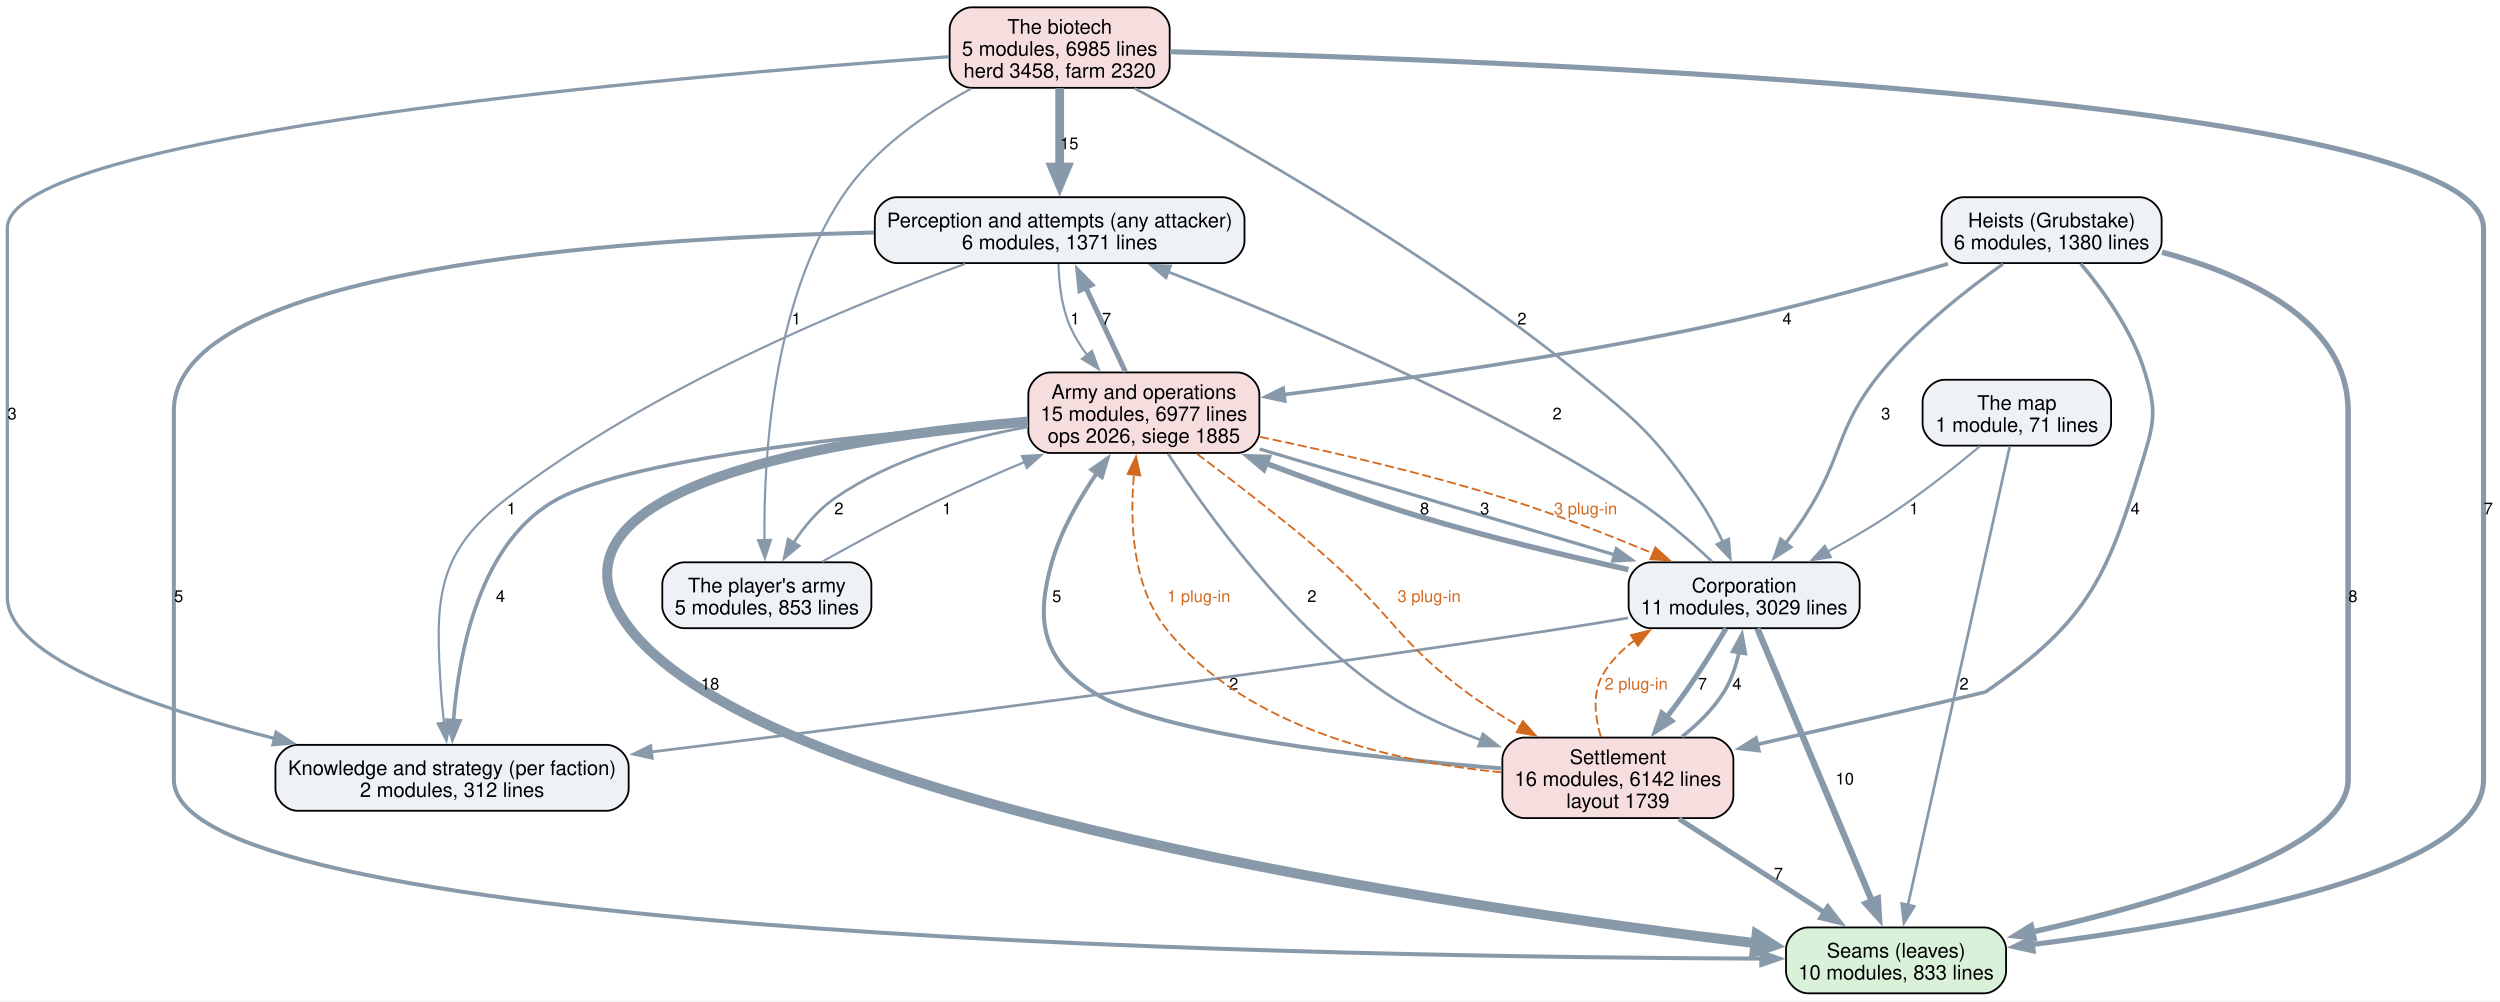
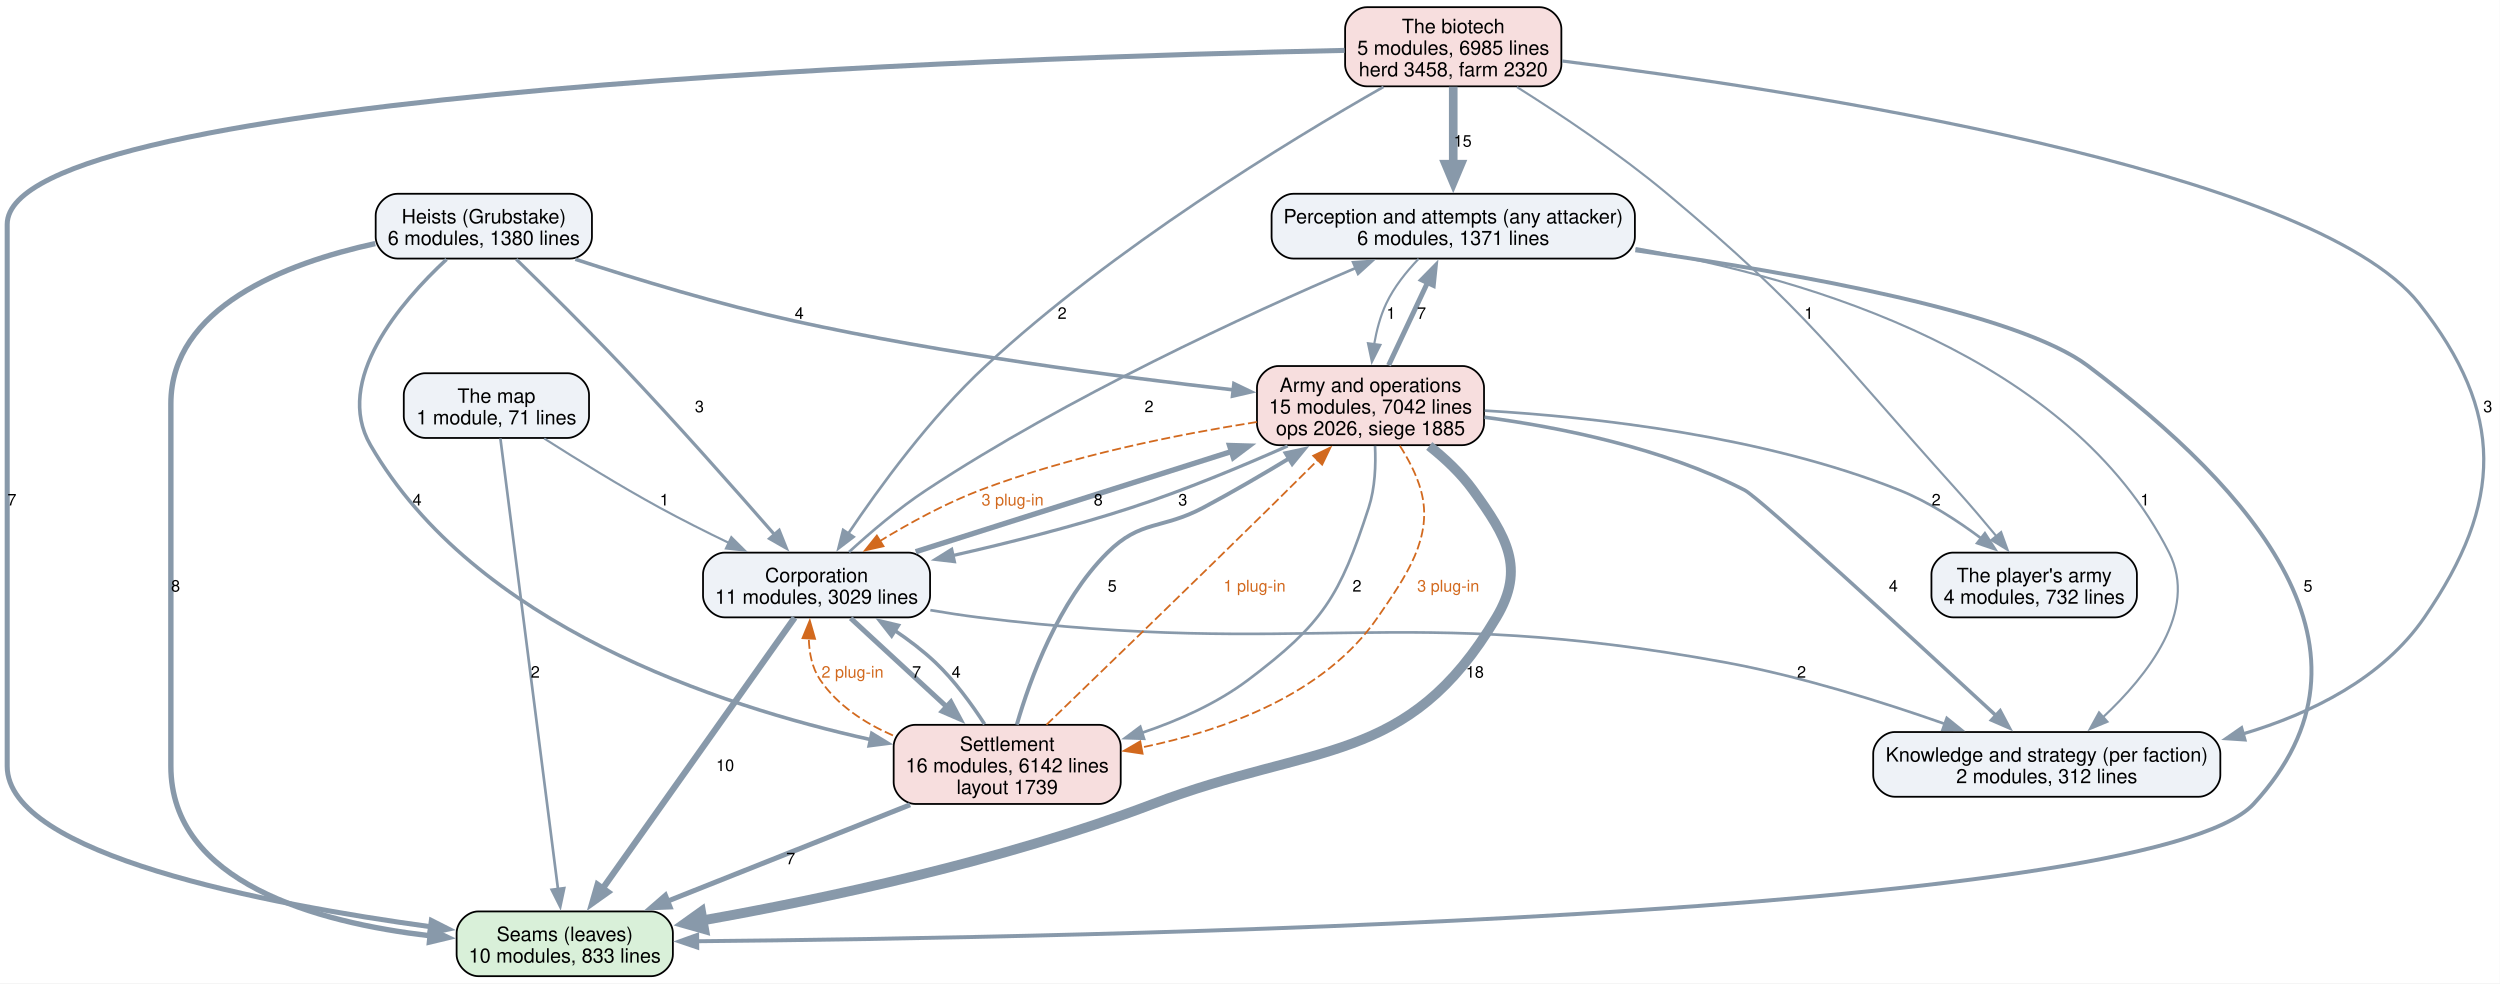
- <svg xmlns="http://www.w3.org/2000/svg" width="1366pt" height="547pt" viewBox="0.00 0.00 1366.00 547.00">
+ <svg xmlns="http://www.w3.org/2000/svg" width="1390pt" height="547pt" viewBox="0.00 0.00 1390.00 547.00">
  <g id="graph0" class="graph" transform="scale(1 1) rotate(0) translate(4 542.75)">
-     <polygon fill="white" stroke="none" points="-4,4 -4,-542.75 1362.25,-542.75 1362.25,4 -4,4" />
+     <polygon fill="white" stroke="none" points="-4,4 -4,-542.75 1385.84,-542.75 1385.84,4 -4,4" />
    <g id="node1" class="node">
-       <path fill="#d9f0d9" stroke="black" d="M1080.12,-36C1080.12,-36 983.88,-36 983.88,-36 977.88,-36 971.88,-30 971.88,-24 971.88,-24 971.88,-12 971.88,-12 971.88,-6 977.88,0 983.88,0 983.88,0 1080.12,0 1080.12,0 1086.12,0 1092.12,-6 1092.12,-12 1092.12,-12 1092.12,-24 1092.12,-24 1092.12,-30 1086.12,-36 1080.12,-36" />
-       <text xml:space="preserve" text-anchor="middle" x="1032" y="-19.55" font-family="Helvetica,sans-Serif" font-size="11.00">Seams (leaves)</text>
-       <text xml:space="preserve" text-anchor="middle" x="1032" y="-7.55" font-family="Helvetica,sans-Serif" font-size="11.00">10 modules, 833 lines</text>
+       <path fill="#d9f0d9" stroke="black" d="M358.12,-36C358.12,-36 261.88,-36 261.88,-36 255.88,-36 249.88,-30 249.88,-24 249.88,-24 249.88,-12 249.88,-12 249.88,-6 255.88,0 261.88,0 261.88,0 358.12,0 358.12,0 364.12,0 370.12,-6 370.12,-12 370.12,-12 370.12,-24 370.12,-24 370.12,-30 364.12,-36 358.12,-36" />
+       <text xml:space="preserve" text-anchor="middle" x="310" y="-19.55" font-family="Helvetica,sans-Serif" font-size="11.00">Seams (leaves)</text>
+       <text xml:space="preserve" text-anchor="middle" x="310" y="-7.55" font-family="Helvetica,sans-Serif" font-size="11.00">10 modules, 833 lines</text>
    </g>
    <g id="node2" class="node">
-       <path fill="#eef2f7" stroke="black" d="M664,-435C664,-435 486,-435 486,-435 480,-435 474,-429 474,-423 474,-423 474,-411 474,-411 474,-405 480,-399 486,-399 486,-399 664,-399 664,-399 670,-399 676,-405 676,-411 676,-411 676,-423 676,-423 676,-429 670,-435 664,-435" />
-       <text xml:space="preserve" text-anchor="middle" x="575" y="-418.55" font-family="Helvetica,sans-Serif" font-size="11.00">Perception and attempts (any attacker)</text>
-       <text xml:space="preserve" text-anchor="middle" x="575" y="-406.55" font-family="Helvetica,sans-Serif" font-size="11.00">6 modules, 1371 lines</text>
+       <path fill="#eef2f7" stroke="black" d="M893,-435C893,-435 715,-435 715,-435 709,-435 703,-429 703,-423 703,-423 703,-411 703,-411 703,-405 709,-399 715,-399 715,-399 893,-399 893,-399 899,-399 905,-405 905,-411 905,-411 905,-423 905,-423 905,-429 899,-435 893,-435" />
+       <text xml:space="preserve" text-anchor="middle" x="804" y="-418.55" font-family="Helvetica,sans-Serif" font-size="11.00">Perception and attempts (any attacker)</text>
+       <text xml:space="preserve" text-anchor="middle" x="804" y="-406.55" font-family="Helvetica,sans-Serif" font-size="11.00">6 modules, 1371 lines</text>
    </g>
    <g id="edge18" class="edge">
-       <path fill="none" stroke="#8899aa" stroke-width="2.2" d="M473.54,-415.7C331.61,-412.48 91,-395.62 91,-318.25 91,-318.25 91,-318.25 91,-116.75 91,-29.63 737.34,-19.77 958.68,-18.95" />
-       <polygon fill="#8899aa" stroke="#8899aa" stroke-width="2.2" points="958.39,-22.45 968.37,-18.92 958.36,-15.45 958.39,-22.45" />
-       <text xml:space="preserve" text-anchor="middle" x="93.62" y="-213.82" font-family="Helvetica,sans-Serif" font-size="9.00">5</text>
+       <path fill="none" stroke="#8899aa" stroke-width="2.2" d="M905.22,-403.59C995.05,-390.88 1117.93,-368.82 1157,-339.25 1249.25,-269.44 1327.4,-180.82 1249,-95.75 1190.7,-32.5 594.16,-21.37 383.33,-19.42" />
+       <polygon fill="#8899aa" stroke="#8899aa" stroke-width="2.2" points="383.66,-15.92 373.63,-19.33 383.6,-22.92 383.66,-15.92" />
+       <text xml:space="preserve" text-anchor="middle" x="1279.24" y="-213.82" font-family="Helvetica,sans-Serif" font-size="9.00">5</text>
    </g>
    <g id="node3" class="node">
-       <path fill="#eef2f7" stroke="black" d="M327.5,-135.75C327.5,-135.75 158.5,-135.75 158.5,-135.75 152.5,-135.75 146.5,-129.75 146.5,-123.75 146.5,-123.75 146.5,-111.75 146.5,-111.75 146.5,-105.75 152.5,-99.75 158.5,-99.75 158.5,-99.75 327.5,-99.75 327.5,-99.75 333.5,-99.75 339.5,-105.75 339.5,-111.75 339.5,-111.75 339.5,-123.75 339.5,-123.75 339.5,-129.75 333.5,-135.75 327.5,-135.75" />
-       <text xml:space="preserve" text-anchor="middle" x="243" y="-119.3" font-family="Helvetica,sans-Serif" font-size="11.00">Knowledge and strategy (per faction)</text>
-       <text xml:space="preserve" text-anchor="middle" x="243" y="-107.3" font-family="Helvetica,sans-Serif" font-size="11.00">2 modules, 312 lines</text>
+       <path fill="#eef2f7" stroke="black" d="M1218.5,-135.75C1218.5,-135.75 1049.5,-135.75 1049.5,-135.75 1043.5,-135.75 1037.5,-129.75 1037.5,-123.75 1037.5,-123.75 1037.5,-111.75 1037.5,-111.75 1037.5,-105.75 1043.5,-99.75 1049.5,-99.75 1049.5,-99.75 1218.5,-99.75 1218.5,-99.75 1224.5,-99.75 1230.5,-105.75 1230.5,-111.75 1230.5,-111.75 1230.5,-123.75 1230.5,-123.75 1230.5,-129.75 1224.5,-135.75 1218.5,-135.75" />
+       <text xml:space="preserve" text-anchor="middle" x="1134" y="-119.3" font-family="Helvetica,sans-Serif" font-size="11.00">Knowledge and strategy (per faction)</text>
+       <text xml:space="preserve" text-anchor="middle" x="1134" y="-107.3" font-family="Helvetica,sans-Serif" font-size="11.00">2 modules, 312 lines</text>
    </g>
    <g id="edge17" class="edge">
-       <path fill="none" stroke="#8899aa" stroke-width="1.2" d="M523.27,-398.56C460.03,-375.63 351.69,-331.02 272.75,-270.25 233.52,-240.05 233.79,-214.15 237,-164.75 237.36,-159.27 237.95,-153.44 238.63,-147.84" />
-       <polygon fill="#8899aa" stroke="#8899aa" stroke-width="1.2" points="242.09,-148.35 239.95,-137.97 235.15,-147.42 242.09,-148.35" />
-       <text xml:space="preserve" text-anchor="middle" x="275.38" y="-261.7" font-family="Helvetica,sans-Serif" font-size="9.00">1</text>
+       <path fill="none" stroke="#8899aa" stroke-width="1.2" d="M905.39,-404.81C1004.03,-387.62 1146.85,-344.28 1202,-235.5 1218.41,-203.12 1190.13,-167.23 1165.2,-143.9" />
+       <polygon fill="#8899aa" stroke="#8899aa" stroke-width="1.2" points="1167.73,-141.47 1157.95,-137.41 1163.06,-146.68 1167.73,-141.47" />
+       <text xml:space="preserve" text-anchor="middle" x="1188.59" y="-261.7" font-family="Helvetica,sans-Serif" font-size="9.00">1</text>
    </g>
    <g id="node6" class="node">
-       <path fill="#f7dede" stroke="black" d="M672.12,-339.25C672.12,-339.25 569.88,-339.25 569.88,-339.25 563.88,-339.25 557.88,-333.25 557.88,-327.25 557.88,-327.25 557.88,-307.25 557.88,-307.25 557.88,-301.25 563.88,-295.25 569.88,-295.25 569.88,-295.25 672.12,-295.25 672.12,-295.25 678.12,-295.25 684.12,-301.25 684.12,-307.25 684.12,-307.25 684.12,-327.25 684.12,-327.25 684.12,-333.25 678.12,-339.25 672.12,-339.25" />
-       <text xml:space="preserve" text-anchor="middle" x="621" y="-324.8" font-family="Helvetica,sans-Serif" font-size="11.00">Army and operations</text>
-       <text xml:space="preserve" text-anchor="middle" x="621" y="-312.8" font-family="Helvetica,sans-Serif" font-size="11.00">15 modules, 6977 lines</text>
-       <text xml:space="preserve" text-anchor="middle" x="621" y="-300.8" font-family="Helvetica,sans-Serif" font-size="11.00">ops 2026, siege 1885</text>
+       <path fill="#f7dede" stroke="black" d="M809.12,-339.25C809.12,-339.25 706.88,-339.25 706.88,-339.25 700.88,-339.25 694.88,-333.25 694.88,-327.25 694.88,-327.25 694.88,-307.25 694.88,-307.25 694.88,-301.25 700.88,-295.25 706.88,-295.25 706.88,-295.25 809.12,-295.25 809.12,-295.25 815.12,-295.25 821.12,-301.25 821.12,-307.25 821.12,-307.25 821.12,-327.25 821.12,-327.25 821.12,-333.25 815.12,-339.25 809.12,-339.25" />
+       <text xml:space="preserve" text-anchor="middle" x="758" y="-324.8" font-family="Helvetica,sans-Serif" font-size="11.00">Army and operations</text>
+       <text xml:space="preserve" text-anchor="middle" x="758" y="-312.8" font-family="Helvetica,sans-Serif" font-size="11.00">15 modules, 7042 lines</text>
+       <text xml:space="preserve" text-anchor="middle" x="758" y="-300.8" font-family="Helvetica,sans-Serif" font-size="11.00">ops 2026, siege 1885</text>
    </g>
    <g id="edge16" class="edge">
-       <path fill="none" stroke="#8899aa" stroke-width="1.2" d="M574.37,-398.55C574.61,-388.18 576.01,-375.01 580.75,-364.25 583.15,-358.81 586.42,-353.54 590.08,-348.63" />
-       <polygon fill="#8899aa" stroke="#8899aa" stroke-width="1.2" points="592.64,-351.04 596.3,-341.1 587.23,-346.59 592.64,-351.04" />
-       <text xml:space="preserve" text-anchor="middle" x="583.38" y="-365.45" font-family="Helvetica,sans-Serif" font-size="9.00">1</text>
+       <path fill="none" stroke="#8899aa" stroke-width="1.2" d="M784.77,-398.86C778.03,-391.82 771.07,-383.17 766.75,-374 763.46,-367.02 761.37,-359.06 760.04,-351.38" />
+       <polygon fill="#8899aa" stroke="#8899aa" stroke-width="1.2" points="763.52,-351 758.77,-341.53 756.58,-351.9 763.52,-351" />
+       <text xml:space="preserve" text-anchor="middle" x="769.38" y="-365.45" font-family="Helvetica,sans-Serif" font-size="9.00">1</text>
    </g>
    <g id="node4" class="node">
-       <path fill="#eef2f7" stroke="black" d="M1000.12,-235.5C1000.12,-235.5 897.88,-235.5 897.88,-235.5 891.88,-235.5 885.88,-229.5 885.88,-223.5 885.88,-223.5 885.88,-211.5 885.88,-211.5 885.88,-205.5 891.88,-199.5 897.88,-199.5 897.88,-199.5 1000.12,-199.5 1000.12,-199.5 1006.12,-199.5 1012.12,-205.5 1012.12,-211.5 1012.12,-211.5 1012.12,-223.5 1012.12,-223.5 1012.12,-229.5 1006.12,-235.5 1000.12,-235.5" />
-       <text xml:space="preserve" text-anchor="middle" x="949" y="-219.05" font-family="Helvetica,sans-Serif" font-size="11.00">Corporation</text>
-       <text xml:space="preserve" text-anchor="middle" x="949" y="-207.05" font-family="Helvetica,sans-Serif" font-size="11.00">11 modules, 3029 lines</text>
+       <path fill="#eef2f7" stroke="black" d="M501.12,-235.5C501.12,-235.5 398.88,-235.5 398.88,-235.5 392.88,-235.5 386.88,-229.5 386.88,-223.5 386.88,-223.5 386.88,-211.5 386.88,-211.5 386.88,-205.5 392.88,-199.5 398.88,-199.5 398.88,-199.5 501.12,-199.5 501.12,-199.5 507.12,-199.5 513.12,-205.5 513.12,-211.5 513.12,-211.5 513.12,-223.5 513.12,-223.5 513.12,-229.5 507.12,-235.5 501.12,-235.5" />
+       <text xml:space="preserve" text-anchor="middle" x="450" y="-219.05" font-family="Helvetica,sans-Serif" font-size="11.00">Corporation</text>
+       <text xml:space="preserve" text-anchor="middle" x="450" y="-207.05" font-family="Helvetica,sans-Serif" font-size="11.00">11 modules, 3029 lines</text>
    </g>
    <g id="edge10" class="edge">
-       <path fill="none" stroke="#8899aa" stroke-width="3.5" d="M956.22,-199.32C970.2,-166.05 1001.15,-92.42 1018.86,-50.26" />
-       <polygon fill="#8899aa" stroke="#8899aa" stroke-width="3.5" points="1022.04,-51.74 1022.68,-41.17 1015.58,-49.03 1022.04,-51.74" />
-       <text xml:space="preserve" text-anchor="middle" x="1004" y="-114.08" font-family="Helvetica,sans-Serif" font-size="9.00">10</text>
+       <path fill="none" stroke="#8899aa" stroke-width="3.5" d="M437.82,-199.32C413.93,-165.61 360.67,-90.47 330.99,-48.61" />
+       <polygon fill="#8899aa" stroke="#8899aa" stroke-width="3.5" points="333.95,-46.74 325.31,-40.6 328.24,-50.79 333.95,-46.74" />
+       <text xml:space="preserve" text-anchor="middle" x="399.17" y="-114.08" font-family="Helvetica,sans-Serif" font-size="9.00">10</text>
    </g>
    <g id="edge9" class="edge">
-       <path fill="none" stroke="#8899aa" stroke-width="1.5" d="M931.4,-235.99C919.97,-246.75 904.37,-260.33 889,-270.25 805.64,-324.05 699.21,-369.08 634.13,-394.27" />
-       <polygon fill="#8899aa" stroke="#8899aa" stroke-width="1.5" points="633.08,-390.93 624.99,-397.78 635.58,-397.46 633.08,-390.93" />
-       <text xml:space="preserve" text-anchor="middle" x="846.81" y="-313.57" font-family="Helvetica,sans-Serif" font-size="9.00">2</text>
+       <path fill="none" stroke="#8899aa" stroke-width="1.5" d="M468.03,-235.82C479.71,-246.52 495.58,-260.09 511,-270.25 589.67,-322.08 689.35,-367.91 749.82,-393.78" />
+       <polygon fill="#8899aa" stroke="#8899aa" stroke-width="1.5" points="748.34,-396.95 758.92,-397.64 751.08,-390.51 748.34,-396.95" />
+       <text xml:space="preserve" text-anchor="middle" x="634.85" y="-313.57" font-family="Helvetica,sans-Serif" font-size="9.00">2</text>
    </g>
    <g id="edge8" class="edge">
-       <path fill="none" stroke="#8899aa" stroke-width="1.5" d="M885.54,-205.11C874.05,-203.16 862.18,-201.21 851,-199.5 676.68,-172.82 473.46,-146.86 351.67,-131.86" />
-       <polygon fill="#8899aa" stroke="#8899aa" stroke-width="1.5" points="352.39,-128.42 342.04,-130.68 351.54,-135.37 352.39,-128.42" />
-       <text xml:space="preserve" text-anchor="middle" x="670.09" y="-165.95" font-family="Helvetica,sans-Serif" font-size="9.00">2</text>
+       <path fill="none" stroke="#8899aa" stroke-width="1.5" d="M513.27,-203.51C522.22,-201.98 531.32,-200.58 540,-199.5 723.37,-176.75 773.24,-207.77 955,-174.5 996.85,-166.84 1042.64,-152.46 1077.42,-140.23" />
+       <polygon fill="#8899aa" stroke="#8899aa" stroke-width="1.5" points="1078.4,-143.6 1086.64,-136.94 1076.05,-137.01 1078.4,-143.6" />
+       <text xml:space="preserve" text-anchor="middle" x="997.67" y="-165.95" font-family="Helvetica,sans-Serif" font-size="9.00">2</text>
    </g>
    <g id="node5" class="node">
-       <path fill="#f7dede" stroke="black" d="M931.12,-139.75C931.12,-139.75 828.88,-139.75 828.88,-139.75 822.88,-139.75 816.88,-133.75 816.88,-127.75 816.88,-127.75 816.88,-107.75 816.88,-107.75 816.88,-101.75 822.88,-95.75 828.88,-95.75 828.88,-95.75 931.12,-95.75 931.12,-95.75 937.12,-95.75 943.12,-101.75 943.12,-107.75 943.12,-107.75 943.12,-127.75 943.12,-127.75 943.12,-133.75 937.12,-139.75 931.12,-139.75" />
-       <text xml:space="preserve" text-anchor="middle" x="880" y="-125.3" font-family="Helvetica,sans-Serif" font-size="11.00">Settlement</text>
-       <text xml:space="preserve" text-anchor="middle" x="880" y="-113.3" font-family="Helvetica,sans-Serif" font-size="11.00">16 modules, 6142 lines</text>
-       <text xml:space="preserve" text-anchor="middle" x="880" y="-101.3" font-family="Helvetica,sans-Serif" font-size="11.00">layout 1739</text>
+       <path fill="#f7dede" stroke="black" d="M607.12,-139.75C607.12,-139.75 504.88,-139.75 504.88,-139.75 498.88,-139.75 492.88,-133.75 492.88,-127.75 492.88,-127.75 492.88,-107.75 492.88,-107.75 492.88,-101.75 498.88,-95.75 504.88,-95.75 504.88,-95.75 607.12,-95.75 607.12,-95.75 613.12,-95.75 619.12,-101.75 619.12,-107.75 619.12,-107.75 619.12,-127.75 619.12,-127.75 619.12,-133.75 613.12,-139.75 607.12,-139.75" />
+       <text xml:space="preserve" text-anchor="middle" x="556" y="-125.3" font-family="Helvetica,sans-Serif" font-size="11.00">Settlement</text>
+       <text xml:space="preserve" text-anchor="middle" x="556" y="-113.3" font-family="Helvetica,sans-Serif" font-size="11.00">16 modules, 6142 lines</text>
+       <text xml:space="preserve" text-anchor="middle" x="556" y="-101.3" font-family="Helvetica,sans-Serif" font-size="11.00">layout 1739</text>
    </g>
    <g id="edge11" class="edge">
-       <path fill="none" stroke="#8899aa" stroke-width="2.8" d="M939.14,-199.38C933.06,-189.13 924.93,-175.96 917,-164.75 913.76,-160.17 910.22,-155.45 906.65,-150.86" />
-       <polygon fill="#8899aa" stroke="#8899aa" stroke-width="2.8" points="909.49,-148.81 900.52,-143.17 904.02,-153.17 909.49,-148.81" />
-       <text xml:space="preserve" text-anchor="middle" x="926.18" y="-165.95" font-family="Helvetica,sans-Serif" font-size="9.00">7</text>
+       <path fill="none" stroke="#8899aa" stroke-width="2.8" d="M468.95,-199.02C483.75,-185.38 504.68,-166.08 522.31,-149.82" />
+       <polygon fill="#8899aa" stroke="#8899aa" stroke-width="2.8" points="524.68,-152.39 529.66,-143.04 519.94,-147.25 524.68,-152.39" />
+       <text xml:space="preserve" text-anchor="middle" x="505.62" y="-165.95" font-family="Helvetica,sans-Serif" font-size="9.00">7</text>
    </g>
    <g id="edge7" class="edge">
-       <path fill="none" stroke="#8899aa" stroke-width="3" d="M885.75,-231.53C851.7,-239.03 809.14,-249.2 771.75,-260.5 743.9,-268.92 713.73,-279.72 687.75,-289.58" />
-       <polygon fill="#8899aa" stroke="#8899aa" stroke-width="3" points="686.51,-286.31 678.42,-293.16 689.01,-292.84 686.51,-286.31" />
-       <text xml:space="preserve" text-anchor="middle" x="774.38" y="-261.7" font-family="Helvetica,sans-Serif" font-size="9.00">8</text>
+       <path fill="none" stroke="#8899aa" stroke-width="3" d="M505.11,-235.99C554.03,-251.52 626.02,-274.36 680.7,-291.72" />
+       <polygon fill="#8899aa" stroke="#8899aa" stroke-width="3" points="679.64,-295.05 690.23,-294.74 681.76,-288.38 679.64,-295.05" />
+       <text xml:space="preserve" text-anchor="middle" x="606.62" y="-261.7" font-family="Helvetica,sans-Serif" font-size="9.00">8</text>
    </g>
    <g id="edge21" class="edge">
-       <path fill="none" stroke="#8899aa" stroke-width="2.8" d="M913.36,-95.3C936.83,-80.2 968.33,-59.95 992.97,-44.1" />
-       <polygon fill="#8899aa" stroke="#8899aa" stroke-width="2.8" points="994.72,-47.13 1001.24,-38.78 990.94,-41.25 994.72,-47.13" />
-       <text xml:space="preserve" text-anchor="middle" x="967.73" y="-62.2" font-family="Helvetica,sans-Serif" font-size="9.00">7</text>
+       <path fill="none" stroke="#8899aa" stroke-width="2.8" d="M502.01,-95.3C462.11,-79.44 407.89,-57.9 367.24,-41.74" />
+       <polygon fill="#8899aa" stroke="#8899aa" stroke-width="2.8" points="368.54,-38.49 357.95,-38.05 365.95,-45 368.54,-38.49" />
+       <text xml:space="preserve" text-anchor="middle" x="435.62" y="-62.2" font-family="Helvetica,sans-Serif" font-size="9.00">7</text>
    </g>
    <g id="edge20" class="edge">
-       <path fill="none" stroke="#8899aa" stroke-width="2" d="M915.06,-140.24C923.72,-147.08 932.18,-155.36 938,-164.75 941.99,-171.19 944.55,-178.85 946.19,-186.28" />
-       <polygon fill="#8899aa" stroke="#8899aa" stroke-width="2" points="942.73,-186.79 947.77,-196.1 949.64,-185.67 942.73,-186.79" />
-       <text xml:space="preserve" text-anchor="middle" x="945.06" y="-165.95" font-family="Helvetica,sans-Serif" font-size="9.00">4</text>
-     </g>
-     <g id="edge33" class="edge">
-       <path fill="none" stroke="#d2691e" stroke-dasharray="5,2" d="M870.71,-140.15C867.44,-151.1 865.91,-164.24 872,-174.5 876.28,-181.7 882.27,-187.75 889.04,-192.8" />
-       <polygon fill="#d2691e" stroke="#d2691e" points="887.12,-195.73 897.41,-198.27 890.95,-189.87 887.12,-195.73" />
-       <text xml:space="preserve" text-anchor="middle" x="890" y="-165.95" font-family="Helvetica,sans-Serif" font-size="9.00" fill="#d2691e">2 plug-in</text>
+       <path fill="none" stroke="#8899aa" stroke-width="2" d="M543.45,-140.1C536.29,-151.17 526.64,-164.43 516,-174.5 509.22,-180.92 501.32,-186.92 493.39,-192.26" />
+       <polygon fill="#8899aa" stroke="#8899aa" stroke-width="2" points="491.75,-189.15 485.21,-197.49 495.52,-195.05 491.75,-189.15" />
+       <text xml:space="preserve" text-anchor="middle" x="527.64" y="-165.95" font-family="Helvetica,sans-Serif" font-size="9.00">4</text>
+     </g>
+     <g id="edge32" class="edge">
+       <path fill="none" stroke="#d2691e" stroke-dasharray="5,2" d="M492.48,-133.84C476.75,-140.68 461.65,-150.54 452,-164.75 447.45,-171.45 445.86,-179.83 445.7,-187.89" />
+       <polygon fill="#d2691e" stroke="#d2691e" points="442.19,-187.93 446.24,-197.72 449.18,-187.55 442.19,-187.93" />
+       <text xml:space="preserve" text-anchor="middle" x="470" y="-165.95" font-family="Helvetica,sans-Serif" font-size="9.00" fill="#d2691e">2 plug-in</text>
    </g>
    <g id="edge19" class="edge">
-       <path fill="none" stroke="#8899aa" stroke-width="2.2" d="M816.42,-122.9C743.33,-128.71 628.82,-141.27 593,-164.75 565.43,-182.82 561.69,-203.81 570.75,-235.5 575.73,-252.91 585.66,-270.23 595.39,-284.33" />
-       <polygon fill="#8899aa" stroke="#8899aa" stroke-width="2.2" points="592.4,-286.16 601.1,-292.2 598.06,-282.05 592.4,-286.16" />
-       <text xml:space="preserve" text-anchor="middle" x="573.38" y="-213.82" font-family="Helvetica,sans-Serif" font-size="9.00">5</text>
-     </g>
-     <g id="edge32" class="edge">
-       <path fill="none" stroke="#d2691e" stroke-dasharray="5,2" d="M816.56,-120.73C758.97,-126.23 676.57,-144.08 633,-199.5 614.52,-223.01 613.28,-257.93 615.59,-283.46" />
-       <polygon fill="#d2691e" stroke="#d2691e" points="612.11,-283.76 616.73,-293.29 619.06,-282.96 612.11,-283.76" />
-       <text xml:space="preserve" text-anchor="middle" x="651" y="-213.82" font-family="Helvetica,sans-Serif" font-size="9.00" fill="#d2691e">1 plug-in</text>
+       <path fill="none" stroke="#8899aa" stroke-width="2.2" d="M561.35,-139.86C568.78,-165.43 584.5,-208.43 611.75,-235.5 630.3,-253.93 641.92,-248.21 665,-260.5 680.89,-268.96 697.88,-278.88 712.94,-287.99" />
+       <polygon fill="#8899aa" stroke="#8899aa" stroke-width="2.2" points="710.83,-290.8 721.18,-293.02 714.47,-284.82 710.83,-290.8" />
+       <text xml:space="preserve" text-anchor="middle" x="614.38" y="-213.82" font-family="Helvetica,sans-Serif" font-size="9.00">5</text>
+     </g>
+     <g id="edge31" class="edge">
+       <path fill="none" stroke="#d2691e" stroke-dasharray="5,2" d="M577.85,-139.8C606.47,-167.41 658.16,-217.4 702,-260.5 710.75,-269.1 720.22,-278.49 728.84,-287.08" />
+       <polygon fill="#d2691e" stroke="#d2691e" points="726.16,-289.36 735.72,-293.94 731.11,-284.4 726.16,-289.36" />
+       <text xml:space="preserve" text-anchor="middle" x="693.53" y="-213.82" font-family="Helvetica,sans-Serif" font-size="9.00" fill="#d2691e">1 plug-in</text>
    </g>
    <g id="edge4" class="edge">
-       <path fill="none" stroke="#8899aa" stroke-width="5.5" d="M557.6,-312.41C457.38,-303.94 279.6,-277.67 340,-199.5 415.5,-101.78 791.48,-46.94 955.39,-27.35" />
-       <polygon fill="#8899aa" stroke="#8899aa" stroke-width="5.5" points="955.84,-32.14 965.21,-26.19 954.71,-22.58 955.84,-32.14" />
-       <text xml:space="preserve" text-anchor="middle" x="384.02" y="-165.95" font-family="Helvetica,sans-Serif" font-size="9.00">18</text>
+       <path fill="none" stroke="#8899aa" stroke-width="5.5" d="M790.67,-294.78C799.47,-287.79 808.38,-279.43 815,-270.25 833.7,-244.32 844.34,-226.98 828,-199.5 778.61,-116.47 727.27,-130.15 637,-95.75 553.94,-64.1 453.86,-42.93 386.47,-30.98" />
+       <polygon fill="#8899aa" stroke="#8899aa" stroke-width="5.5" points="387.42,-26.26 376.75,-29.29 385.78,-35.74 387.42,-26.26" />
+       <text xml:space="preserve" text-anchor="middle" x="816.02" y="-165.95" font-family="Helvetica,sans-Serif" font-size="9.00">18</text>
    </g>
    <g id="edge3" class="edge">
-       <path fill="none" stroke="#8899aa" stroke-width="2.8" d="M610.92,-339.67C604.56,-353.18 596.25,-370.85 589.22,-385.78" />
-       <polygon fill="#8899aa" stroke="#8899aa" stroke-width="2.8" points="586.12,-384.15 585.03,-394.69 592.45,-387.13 586.12,-384.15" />
-       <text xml:space="preserve" text-anchor="middle" x="600.62" y="-365.45" font-family="Helvetica,sans-Serif" font-size="9.00">7</text>
+       <path fill="none" stroke="#8899aa" stroke-width="2.8" d="M768.08,-339.67C774.44,-353.18 782.75,-370.85 789.78,-385.78" />
+       <polygon fill="#8899aa" stroke="#8899aa" stroke-width="2.8" points="786.55,-387.13 793.97,-394.69 792.88,-384.15 786.55,-387.13" />
+       <text xml:space="preserve" text-anchor="middle" x="786.38" y="-365.45" font-family="Helvetica,sans-Serif" font-size="9.00">7</text>
    </g>
    <g id="edge2" class="edge">
-       <path fill="none" stroke="#8899aa" stroke-width="2" d="M557.49,-312.25C477.19,-306.31 344.19,-293.32 301,-270.25 258.05,-247.31 246.66,-186.24 243.79,-149.02" />
-       <polygon fill="#8899aa" stroke="#8899aa" stroke-width="2" points="247.29,-148.86 243.23,-139.07 240.3,-149.25 247.29,-148.86" />
-       <text xml:space="preserve" text-anchor="middle" x="269.46" y="-213.82" font-family="Helvetica,sans-Serif" font-size="9.00">4</text>
+       <path fill="none" stroke="#8899aa" stroke-width="2" d="M821.38,-310.78C864.14,-305.08 920.79,-293.54 966,-270.25 974.17,-266.04 1060.28,-186.93 1105.93,-144.74" />
+       <polygon fill="#8899aa" stroke="#8899aa" stroke-width="2" points="1108.09,-147.51 1113.06,-138.15 1103.34,-142.37 1108.09,-147.51" />
+       <text xml:space="preserve" text-anchor="middle" x="1048.69" y="-213.82" font-family="Helvetica,sans-Serif" font-size="9.00">4</text>
    </g>
    <g id="edge1" class="edge">
-       <path fill="none" stroke="#8899aa" stroke-width="1.8" d="M684.24,-297.4C739.86,-280.83 820.71,-256.73 878.42,-239.54" />
-       <polygon fill="#8899aa" stroke="#8899aa" stroke-width="1.8" points="879.17,-242.96 887.75,-236.75 877.17,-236.26 879.17,-242.96" />
-       <text xml:space="preserve" text-anchor="middle" x="807.26" y="-261.7" font-family="Helvetica,sans-Serif" font-size="9.00">3</text>
+       <path fill="none" stroke="#8899aa" stroke-width="1.8" d="M711.92,-294.77C686.63,-283.54 654.51,-270.15 625,-260.5 592.89,-249.99 556.67,-240.87 525.56,-233.83" />
+       <polygon fill="#8899aa" stroke="#8899aa" stroke-width="1.8" points="526.64,-230.49 516.12,-231.73 525.12,-237.32 526.64,-230.49" />
+       <text xml:space="preserve" text-anchor="middle" x="653.64" y="-261.7" font-family="Helvetica,sans-Serif" font-size="9.00">3</text>
+     </g>
+     <g id="edge29" class="edge">
+       <path fill="none" stroke="#d2691e" stroke-dasharray="5,2" d="M694.81,-308.12C650.72,-301.18 591.04,-289.26 541,-270.25 521.72,-262.93 501.66,-251.93 485.29,-241.96" />
+       <polygon fill="#d2691e" stroke="#d2691e" points="487.24,-239.05 476.9,-236.72 483.53,-244.98 487.24,-239.05" />
+       <text xml:space="preserve" text-anchor="middle" x="559" y="-261.7" font-family="Helvetica,sans-Serif" font-size="9.00" fill="#d2691e">3 plug-in</text>
+     </g>
+     <g id="edge5" class="edge">
+       <path fill="none" stroke="#8899aa" stroke-width="1.5" d="M760.51,-294.85C761.03,-284.27 760.56,-271.46 757,-260.5 740.95,-211.1 731.49,-196 690,-164.75 672.67,-151.7 651.38,-142.18 630.92,-135.31" />
+       <polygon fill="#8899aa" stroke="#8899aa" stroke-width="1.5" points="632.09,-132.01 621.5,-132.35 629.98,-138.69 632.09,-132.01" />
+       <text xml:space="preserve" text-anchor="middle" x="750.48" y="-213.82" font-family="Helvetica,sans-Serif" font-size="9.00">2</text>
    </g>
    <g id="edge30" class="edge">
-       <path fill="none" stroke="#d2691e" stroke-dasharray="5,2" d="M684.52,-304.04C723.68,-295.88 774.71,-284.12 819,-270.25 845.94,-261.81 875.21,-250.37 899.14,-240.39" />
-       <polygon fill="#d2691e" stroke="#d2691e" points="900.48,-243.63 908.34,-236.52 897.76,-237.18 900.48,-243.63" />
-       <text xml:space="preserve" text-anchor="middle" x="862.36" y="-261.7" font-family="Helvetica,sans-Serif" font-size="9.00" fill="#d2691e">3 plug-in</text>
-     </g>
-     <g id="edge5" class="edge">
-       <path fill="none" stroke="#8899aa" stroke-width="1.5" d="M634.26,-294.84C655.38,-262.36 699.68,-200.66 752,-164.75 767.97,-153.79 786.84,-145.14 805.12,-138.43" />
-       <polygon fill="#8899aa" stroke="#8899aa" stroke-width="1.5" points="806.26,-141.74 814.55,-135.15 803.96,-135.13 806.26,-141.74" />
-       <text xml:space="preserve" text-anchor="middle" x="712.82" y="-213.82" font-family="Helvetica,sans-Serif" font-size="9.00">2</text>
-     </g>
-     <g id="edge31" class="edge">
-       <path fill="none" stroke="#d2691e" stroke-dasharray="5,2" d="M650.06,-294.75C660.24,-287.11 671.7,-278.39 682,-270.25 701.01,-255.23 705.95,-251.67 724,-235.5 757.65,-205.35 760.7,-191.66 797,-164.75 806.13,-157.98 816.37,-151.52 826.46,-145.69" />
-       <polygon fill="#d2691e" stroke="#d2691e" points="828.12,-148.77 835.13,-140.83 824.69,-142.67 828.12,-148.77" />
-       <text xml:space="preserve" text-anchor="middle" x="776.88" y="-213.82" font-family="Helvetica,sans-Serif" font-size="9.00" fill="#d2691e">3 plug-in</text>
+       <path fill="none" stroke="#d2691e" stroke-dasharray="5,2" d="M774.3,-294.93C779.03,-287.52 783.58,-278.89 786,-270.25 793.31,-244.18 777.56,-222.13 762,-199.5 732.54,-156.66 676.65,-136.55 630.52,-127.11" />
+       <polygon fill="#d2691e" stroke="#d2691e" points="631.29,-123.69 620.81,-125.26 629.98,-130.57 631.29,-123.69" />
+       <text xml:space="preserve" text-anchor="middle" x="801.22" y="-213.82" font-family="Helvetica,sans-Serif" font-size="9.00" fill="#d2691e">3 plug-in</text>
    </g>
    <g id="node10" class="node">
-       <path fill="#eef2f7" stroke="black" d="M460.12,-235.5C460.12,-235.5 369.88,-235.5 369.88,-235.5 363.88,-235.5 357.88,-229.5 357.88,-223.5 357.88,-223.5 357.88,-211.5 357.88,-211.5 357.88,-205.5 363.88,-199.5 369.88,-199.5 369.88,-199.5 460.12,-199.5 460.12,-199.5 466.12,-199.5 472.12,-205.5 472.12,-211.5 472.12,-211.5 472.12,-223.5 472.12,-223.5 472.12,-229.5 466.12,-235.5 460.12,-235.5" />
-       <text xml:space="preserve" text-anchor="middle" x="415" y="-219.05" font-family="Helvetica,sans-Serif" font-size="11.00">The player's army</text>
-       <text xml:space="preserve" text-anchor="middle" x="415" y="-207.05" font-family="Helvetica,sans-Serif" font-size="11.00">5 modules, 853 lines</text>
+       <path fill="#eef2f7" stroke="black" d="M1172.12,-235.5C1172.12,-235.5 1081.88,-235.5 1081.88,-235.5 1075.88,-235.5 1069.88,-229.5 1069.88,-223.5 1069.88,-223.5 1069.88,-211.5 1069.88,-211.5 1069.88,-205.5 1075.88,-199.5 1081.88,-199.5 1081.88,-199.5 1172.12,-199.5 1172.12,-199.5 1178.12,-199.5 1184.12,-205.5 1184.12,-211.5 1184.12,-211.5 1184.12,-223.5 1184.12,-223.5 1184.12,-229.5 1178.12,-235.5 1172.12,-235.5" />
+       <text xml:space="preserve" text-anchor="middle" x="1127" y="-219.05" font-family="Helvetica,sans-Serif" font-size="11.00">The player's army</text>
+       <text xml:space="preserve" text-anchor="middle" x="1127" y="-207.05" font-family="Helvetica,sans-Serif" font-size="11.00">4 modules, 732 lines</text>
    </g>
    <g id="edge6" class="edge">
-       <path fill="none" stroke="#8899aa" stroke-width="1.5" d="M557.51,-309.48C523.72,-303.42 482.84,-291.95 451.75,-270.25 442.88,-264.06 435.42,-255.02 429.58,-246.21" />
-       <polygon fill="#8899aa" stroke="#8899aa" stroke-width="1.5" points="432.62,-244.49 424.45,-237.74 426.64,-248.11 432.62,-244.49" />
-       <text xml:space="preserve" text-anchor="middle" x="454.38" y="-261.7" font-family="Helvetica,sans-Serif" font-size="9.00">2</text>
+       <path fill="none" stroke="#8899aa" stroke-width="1.5" d="M821.52,-314.45C882.56,-310.86 976.42,-300.4 1052,-270.25 1068.28,-263.76 1084.51,-253.19 1097.69,-243.3" />
+       <polygon fill="#8899aa" stroke="#8899aa" stroke-width="1.5" points="1099.6,-246.25 1105.33,-237.34 1095.29,-240.73 1099.6,-246.25" />
+       <text xml:space="preserve" text-anchor="middle" x="1072.51" y="-261.7" font-family="Helvetica,sans-Serif" font-size="9.00">2</text>
    </g>
    <g id="node7" class="node">
-       <path fill="#eef2f7" stroke="black" d="M1165.12,-435C1165.12,-435 1068.88,-435 1068.88,-435 1062.88,-435 1056.88,-429 1056.88,-423 1056.88,-423 1056.88,-411 1056.88,-411 1056.88,-405 1062.88,-399 1068.88,-399 1068.88,-399 1165.12,-399 1165.12,-399 1171.12,-399 1177.12,-405 1177.12,-411 1177.12,-411 1177.12,-423 1177.12,-423 1177.12,-429 1171.12,-435 1165.12,-435" />
-       <text xml:space="preserve" text-anchor="middle" x="1117" y="-418.55" font-family="Helvetica,sans-Serif" font-size="11.00">Heists (Grubstake)</text>
-       <text xml:space="preserve" text-anchor="middle" x="1117" y="-406.55" font-family="Helvetica,sans-Serif" font-size="11.00">6 modules, 1380 lines</text>
+       <path fill="#eef2f7" stroke="black" d="M313.12,-435C313.12,-435 216.88,-435 216.88,-435 210.88,-435 204.88,-429 204.88,-423 204.88,-423 204.88,-411 204.88,-411 204.88,-405 210.88,-399 216.88,-399 216.88,-399 313.12,-399 313.12,-399 319.12,-399 325.12,-405 325.12,-411 325.12,-411 325.12,-423 325.12,-423 325.12,-429 319.12,-435 313.12,-435" />
+       <text xml:space="preserve" text-anchor="middle" x="265" y="-418.55" font-family="Helvetica,sans-Serif" font-size="11.00">Heists (Grubstake)</text>
+       <text xml:space="preserve" text-anchor="middle" x="265" y="-406.55" font-family="Helvetica,sans-Serif" font-size="11.00">6 modules, 1380 lines</text>
    </g>
    <g id="edge14" class="edge">
-       <path fill="none" stroke="#8899aa" stroke-width="3" d="M1177.32,-404.94C1223.38,-392.61 1279,-367.52 1279,-318.25 1279,-318.25 1279,-318.25 1279,-116.75 1279,-79.24 1179.29,-49.94 1106.57,-33.55" />
-       <polygon fill="#8899aa" stroke="#8899aa" stroke-width="3" points="1107.38,-30.14 1096.86,-31.42 1105.88,-36.98 1107.38,-30.14" />
-       <text xml:space="preserve" text-anchor="middle" x="1281.62" y="-213.82" font-family="Helvetica,sans-Serif" font-size="9.00">8</text>
+       <path fill="none" stroke="#8899aa" stroke-width="3" d="M204.63,-407.33C154.38,-396.3 91,-371.78 91,-318.25 91,-318.25 91,-318.25 91,-116.75 91,-52.05 171.69,-29.88 235.12,-22.45" />
+       <polygon fill="#8899aa" stroke="#8899aa" stroke-width="3" points="235.47,-25.93 245.06,-21.43 234.76,-18.97 235.47,-25.93" />
+       <text xml:space="preserve" text-anchor="middle" x="93.62" y="-213.82" font-family="Helvetica,sans-Serif" font-size="9.00">8</text>
    </g>
    <g id="edge13" class="edge">
-       <path fill="none" stroke="#8899aa" stroke-width="1.8" d="M1090.46,-398.51C1070.34,-384.29 1042.98,-362.8 1023.75,-339.25 998.69,-308.57 1003.6,-293.71 982,-260.5 978.84,-255.65 975.26,-250.66 971.65,-245.9" />
-       <polygon fill="#8899aa" stroke="#8899aa" stroke-width="1.8" points="974.47,-243.82 965.54,-238.11 968.96,-248.14 974.47,-243.82" />
-       <text xml:space="preserve" text-anchor="middle" x="1026.38" y="-313.57" font-family="Helvetica,sans-Serif" font-size="9.00">3</text>
+       <path fill="none" stroke="#8899aa" stroke-width="1.8" d="M283.03,-398.6C298.82,-383.23 322.27,-360.08 342,-339.25 371.92,-307.67 405.12,-270.16 426.7,-245.43" />
+       <polygon fill="#8899aa" stroke="#8899aa" stroke-width="1.8" points="429.21,-247.87 433.14,-238.03 423.93,-243.28 429.21,-247.87" />
+       <text xml:space="preserve" text-anchor="middle" x="384.87" y="-313.57" font-family="Helvetica,sans-Serif" font-size="9.00">3</text>
    </g>
    <g id="edge15" class="edge">
-       <path fill="none" stroke="#8899aa" stroke-width="2" d="M1132.92,-398.65C1145.18,-384.03 1161.16,-361.92 1168,-339.25 1173.65,-320.53 1173.67,-313.97 1168,-295.25 1147.8,-228.53 1138.38,-204.33 1081,-164.75 1080.32,-164.28 1012.78,-148.87 956.18,-136.02" />
-       <polygon fill="#8899aa" stroke="#8899aa" stroke-width="2" points="957.04,-132.62 946.51,-133.82 955.49,-139.45 957.04,-132.62" />
-       <text xml:space="preserve" text-anchor="middle" x="1162.7" y="-261.7" font-family="Helvetica,sans-Serif" font-size="9.00">4</text>
+       <path fill="none" stroke="#8899aa" stroke-width="2" d="M244.28,-398.54C218.74,-374.83 181.14,-331.26 202,-295.25 259.94,-195.25 394.68,-150.45 480.22,-131.49" />
+       <polygon fill="#8899aa" stroke="#8899aa" stroke-width="2" points="480.71,-134.97 489.76,-129.46 479.25,-128.12 480.71,-134.97" />
+       <text xml:space="preserve" text-anchor="middle" x="227.92" y="-261.7" font-family="Helvetica,sans-Serif" font-size="9.00">4</text>
    </g>
    <g id="edge12" class="edge">
-       <path fill="none" stroke="#8899aa" stroke-width="2" d="M1060.36,-398.6C1023.04,-387.61 972.94,-373.73 928,-364.25 850.09,-347.81 759.86,-335.02 697.47,-327.15" />
-       <polygon fill="#8899aa" stroke="#8899aa" stroke-width="2" points="697.96,-323.68 687.6,-325.92 697.09,-330.63 697.96,-323.68" />
-       <text xml:space="preserve" text-anchor="middle" x="972.45" y="-365.45" font-family="Helvetica,sans-Serif" font-size="9.00">4</text>
+       <path fill="none" stroke="#8899aa" stroke-width="2" d="M315.88,-398.59C350.01,-387.44 396.17,-373.41 437.75,-364.25 520.42,-346.04 616.74,-333.33 681.99,-325.95" />
+       <polygon fill="#8899aa" stroke="#8899aa" stroke-width="2" points="682.05,-329.47 691.6,-324.88 681.28,-322.51 682.05,-329.47" />
+       <text xml:space="preserve" text-anchor="middle" x="440.38" y="-365.45" font-family="Helvetica,sans-Serif" font-size="9.00">4</text>
    </g>
    <g id="node8" class="node">
-       <path fill="#f7dede" stroke="black" d="M623.12,-538.75C623.12,-538.75 526.88,-538.75 526.88,-538.75 520.88,-538.75 514.88,-532.75 514.88,-526.75 514.88,-526.75 514.88,-506.75 514.88,-506.75 514.88,-500.75 520.88,-494.75 526.88,-494.75 526.88,-494.75 623.12,-494.75 623.12,-494.75 629.12,-494.75 635.12,-500.75 635.12,-506.75 635.12,-506.75 635.12,-526.75 635.12,-526.75 635.12,-532.75 629.12,-538.75 623.12,-538.75" />
-       <text xml:space="preserve" text-anchor="middle" x="575" y="-524.3" font-family="Helvetica,sans-Serif" font-size="11.00">The biotech</text>
-       <text xml:space="preserve" text-anchor="middle" x="575" y="-512.3" font-family="Helvetica,sans-Serif" font-size="11.00">5 modules, 6985 lines</text>
-       <text xml:space="preserve" text-anchor="middle" x="575" y="-500.3" font-family="Helvetica,sans-Serif" font-size="11.00">herd 3458, farm 2320</text>
+       <path fill="#f7dede" stroke="black" d="M852.12,-538.75C852.12,-538.75 755.88,-538.75 755.88,-538.75 749.88,-538.75 743.88,-532.75 743.88,-526.75 743.88,-526.75 743.88,-506.75 743.88,-506.75 743.88,-500.75 749.88,-494.75 755.88,-494.75 755.88,-494.75 852.12,-494.75 852.12,-494.75 858.12,-494.75 864.12,-500.75 864.12,-506.75 864.12,-506.75 864.12,-526.75 864.12,-526.75 864.12,-532.75 858.12,-538.75 852.12,-538.75" />
+       <text xml:space="preserve" text-anchor="middle" x="804" y="-524.3" font-family="Helvetica,sans-Serif" font-size="11.00">The biotech</text>
+       <text xml:space="preserve" text-anchor="middle" x="804" y="-512.3" font-family="Helvetica,sans-Serif" font-size="11.00">5 modules, 6985 lines</text>
+       <text xml:space="preserve" text-anchor="middle" x="804" y="-500.3" font-family="Helvetica,sans-Serif" font-size="11.00">herd 3458, farm 2320</text>
    </g>
    <g id="edge25" class="edge">
-       <path fill="none" stroke="#8899aa" stroke-width="2.8" d="M635.4,-514.49C818.2,-509.88 1353,-490.23 1353,-418 1353,-418 1353,-418 1353,-116.75 1353,-65.49 1201.33,-38.52 1106.5,-26.66" />
-       <polygon fill="#8899aa" stroke="#8899aa" stroke-width="2.8" points="1106.93,-23.19 1096.58,-25.46 1106.09,-30.13 1106.93,-23.19" />
-       <text xml:space="preserve" text-anchor="middle" x="1355.62" y="-261.7" font-family="Helvetica,sans-Serif" font-size="9.00">7</text>
+       <path fill="none" stroke="#8899aa" stroke-width="2.8" d="M743.57,-514.74C556.59,-510.82 0,-492.88 0,-418 0,-418 0,-418 0,-116.75 0,-67.55 143.81,-40.03 235.53,-27.47" />
+       <polygon fill="#8899aa" stroke="#8899aa" stroke-width="2.8" points="235.84,-30.96 245.29,-26.18 234.92,-24.02 235.84,-30.96" />
+       <text xml:space="preserve" text-anchor="middle" x="2.62" y="-261.7" font-family="Helvetica,sans-Serif" font-size="9.00">7</text>
    </g>
    <g id="edge24" class="edge">
-       <path fill="none" stroke="#8899aa" stroke-width="4.8" d="M575,-494.54C575,-481.93 575,-465.64 575,-451.34" />
-       <polygon fill="#8899aa" stroke="#8899aa" stroke-width="4.8" points="579.2,-451.46 575,-441.46 570.8,-451.46 579.2,-451.46" />
-       <text xml:space="preserve" text-anchor="middle" x="580.25" y="-461.2" font-family="Helvetica,sans-Serif" font-size="9.00">15</text>
+       <path fill="none" stroke="#8899aa" stroke-width="4.8" d="M804,-494.54C804,-481.93 804,-465.64 804,-451.34" />
+       <polygon fill="#8899aa" stroke="#8899aa" stroke-width="4.8" points="808.2,-451.46 804,-441.46 799.8,-451.46 808.2,-451.46" />
+       <text xml:space="preserve" text-anchor="middle" x="809.25" y="-461.2" font-family="Helvetica,sans-Serif" font-size="9.00">15</text>
    </g>
    <g id="edge23" class="edge">
-       <path fill="none" stroke="#8899aa" stroke-width="1.8" d="M514.55,-511.76C366.92,-501.21 0,-469.77 0,-418 0,-418 0,-418 0,-216.5 0,-183.42 78.51,-156.36 146.28,-139.17" />
-       <polygon fill="#8899aa" stroke="#8899aa" stroke-width="1.8" points="146.84,-142.64 155.71,-136.83 145.16,-135.84 146.84,-142.64" />
-       <text xml:space="preserve" text-anchor="middle" x="2.62" y="-313.57" font-family="Helvetica,sans-Serif" font-size="9.00">3</text>
+       <path fill="none" stroke="#8899aa" stroke-width="1.8" d="M864.62,-508.83C992.27,-492.89 1281.86,-449.08 1341,-374 1389,-313.07 1387.92,-263.44 1344,-199.5 1320.8,-165.73 1281.36,-146.07 1242.87,-134.64" />
+       <polygon fill="#8899aa" stroke="#8899aa" stroke-width="1.8" points="1244.18,-131.37 1233.6,-132.07 1242.31,-138.11 1244.18,-131.37" />
+       <text xml:space="preserve" text-anchor="middle" x="1379.22" y="-313.57" font-family="Helvetica,sans-Serif" font-size="9.00">3</text>
    </g>
    <g id="edge22" class="edge">
-       <path fill="none" stroke="#8899aa" stroke-width="1.5" d="M616.01,-494.43C673.04,-463.87 778.25,-404.09 858,-339.25 890.93,-312.48 899.81,-305.12 924,-270.25 929.04,-262.98 933.59,-254.54 937.39,-246.6" />
-       <polygon fill="#8899aa" stroke="#8899aa" stroke-width="1.5" points="940.52,-248.17 941.44,-237.62 934.14,-245.29 940.52,-248.17" />
-       <text xml:space="preserve" text-anchor="middle" x="827.59" y="-365.45" font-family="Helvetica,sans-Serif" font-size="9.00">2</text>
+       <path fill="none" stroke="#8899aa" stroke-width="1.5" d="M765.24,-494.45C712.01,-464.13 614.84,-404.87 544,-339.25 513.34,-310.85 484.86,-271.75 467.46,-245.83" />
+       <polygon fill="#8899aa" stroke="#8899aa" stroke-width="1.5" points="470.61,-244.24 462.18,-237.82 464.77,-248.1 470.61,-244.24" />
+       <text xml:space="preserve" text-anchor="middle" x="586.56" y="-365.45" font-family="Helvetica,sans-Serif" font-size="9.00">2</text>
    </g>
    <g id="edge26" class="edge">
-       <path fill="none" stroke="#8899aa" stroke-width="1.2" d="M526.56,-494.29C501.67,-480.79 473.06,-460.99 456,-435 417.7,-376.66 413.17,-291.53 413.72,-247.42" />
-       <polygon fill="#8899aa" stroke="#8899aa" stroke-width="1.2" points="417.22,-247.76 413.96,-237.68 410.22,-247.59 417.22,-247.76" />
-       <text xml:space="preserve" text-anchor="middle" x="431.07" y="-365.45" font-family="Helvetica,sans-Serif" font-size="9.00">1</text>
+       <path fill="none" stroke="#8899aa" stroke-width="1.2" d="M839.43,-494.35C863.82,-479 896.48,-457.19 923,-435 1001.53,-369.32 1015.45,-346.29 1084,-270.25 1091.39,-262.05 1099.18,-252.86 1106.07,-244.52" />
+       <polygon fill="#8899aa" stroke="#8899aa" stroke-width="1.2" points="1108.62,-246.93 1112.24,-236.98 1103.2,-242.5 1108.62,-246.93" />
+       <text xml:space="preserve" text-anchor="middle" x="1001.71" y="-365.45" font-family="Helvetica,sans-Serif" font-size="9.00">1</text>
    </g>
    <g id="node9" class="node">
-       <path fill="#eef2f7" stroke="black" d="M1137.5,-335.25C1137.5,-335.25 1058.5,-335.25 1058.5,-335.25 1052.5,-335.25 1046.5,-329.25 1046.5,-323.25 1046.5,-323.25 1046.5,-311.25 1046.5,-311.25 1046.5,-305.25 1052.5,-299.25 1058.5,-299.25 1058.5,-299.25 1137.5,-299.25 1137.5,-299.25 1143.5,-299.25 1149.5,-305.25 1149.5,-311.25 1149.5,-311.25 1149.5,-323.25 1149.5,-323.25 1149.5,-329.25 1143.5,-335.25 1137.5,-335.25" />
-       <text xml:space="preserve" text-anchor="middle" x="1098" y="-318.8" font-family="Helvetica,sans-Serif" font-size="11.00">The map</text>
-       <text xml:space="preserve" text-anchor="middle" x="1098" y="-306.8" font-family="Helvetica,sans-Serif" font-size="11.00">1 module, 71 lines</text>
+       <path fill="#eef2f7" stroke="black" d="M311.5,-335.25C311.5,-335.25 232.5,-335.25 232.5,-335.25 226.5,-335.25 220.5,-329.25 220.5,-323.25 220.5,-323.25 220.5,-311.25 220.5,-311.25 220.5,-305.25 226.5,-299.25 232.5,-299.25 232.5,-299.25 311.5,-299.25 311.5,-299.25 317.5,-299.25 323.5,-305.25 323.5,-311.25 323.5,-311.25 323.5,-323.25 323.5,-323.25 323.5,-329.25 317.5,-335.25 311.5,-335.25" />
+       <text xml:space="preserve" text-anchor="middle" x="272" y="-318.8" font-family="Helvetica,sans-Serif" font-size="11.00">The map</text>
+       <text xml:space="preserve" text-anchor="middle" x="272" y="-306.8" font-family="Helvetica,sans-Serif" font-size="11.00">1 module, 71 lines</text>
    </g>
    <g id="edge28" class="edge">
-       <path fill="none" stroke="#8899aa" stroke-width="1.5" d="M1094.17,-298.98C1083.28,-249.94 1052.07,-109.37 1038.47,-48.12" />
-       <polygon fill="#8899aa" stroke="#8899aa" stroke-width="1.5" points="1041.92,-47.53 1036.34,-38.53 1035.09,-49.05 1041.92,-47.53" />
-       <text xml:space="preserve" text-anchor="middle" x="1069.15" y="-165.95" font-family="Helvetica,sans-Serif" font-size="9.00">2</text>
+       <path fill="none" stroke="#8899aa" stroke-width="1.5" d="M274.21,-298.98C280.48,-249.94 298.45,-109.37 306.28,-48.12" />
+       <polygon fill="#8899aa" stroke="#8899aa" stroke-width="1.5" points="309.7,-48.93 307.5,-38.57 302.76,-48.04 309.7,-48.93" />
+       <text xml:space="preserve" text-anchor="middle" x="293.62" y="-165.95" font-family="Helvetica,sans-Serif" font-size="9.00">2</text>
    </g>
    <g id="edge27" class="edge">
-       <path fill="none" stroke="#8899aa" stroke-width="1.2" d="M1077.88,-298.94C1064.03,-287.4 1044.96,-272.26 1027,-260.5 1016.76,-253.8 1005.35,-247.2 994.49,-241.3" />
-       <polygon fill="#8899aa" stroke="#8899aa" stroke-width="1.2" points="996.37,-238.33 985.9,-236.72 993.08,-244.51 996.37,-238.33" />
-       <text xml:space="preserve" text-anchor="middle" x="1041.8" y="-261.7" font-family="Helvetica,sans-Serif" font-size="9.00">1</text>
-     </g>
-     <g id="edge29" class="edge">
-       <path fill="none" stroke="#8899aa" stroke-width="1.2" d="M445.21,-235.84C463.86,-246.28 488.41,-259.59 510.75,-270.25 525.21,-277.15 540.98,-284.08 555.96,-290.38" />
-       <polygon fill="#8899aa" stroke="#8899aa" stroke-width="1.2" points="554.44,-293.54 565.01,-294.16 557.13,-287.08 554.44,-293.54" />
-       <text xml:space="preserve" text-anchor="middle" x="513.38" y="-261.7" font-family="Helvetica,sans-Serif" font-size="9.00">1</text>
+       <path fill="none" stroke="#8899aa" stroke-width="1.2" d="M298.58,-298.93C316.45,-287.53 340.68,-272.55 362.75,-260.5 375.08,-253.77 388.67,-246.95 401.37,-240.83" />
+       <polygon fill="#8899aa" stroke="#8899aa" stroke-width="1.2" points="402.62,-244.11 410.14,-236.64 399.61,-237.79 402.62,-244.11" />
+       <text xml:space="preserve" text-anchor="middle" x="365.38" y="-261.7" font-family="Helvetica,sans-Serif" font-size="9.00">1</text>
    </g>
  </g>
</svg>
